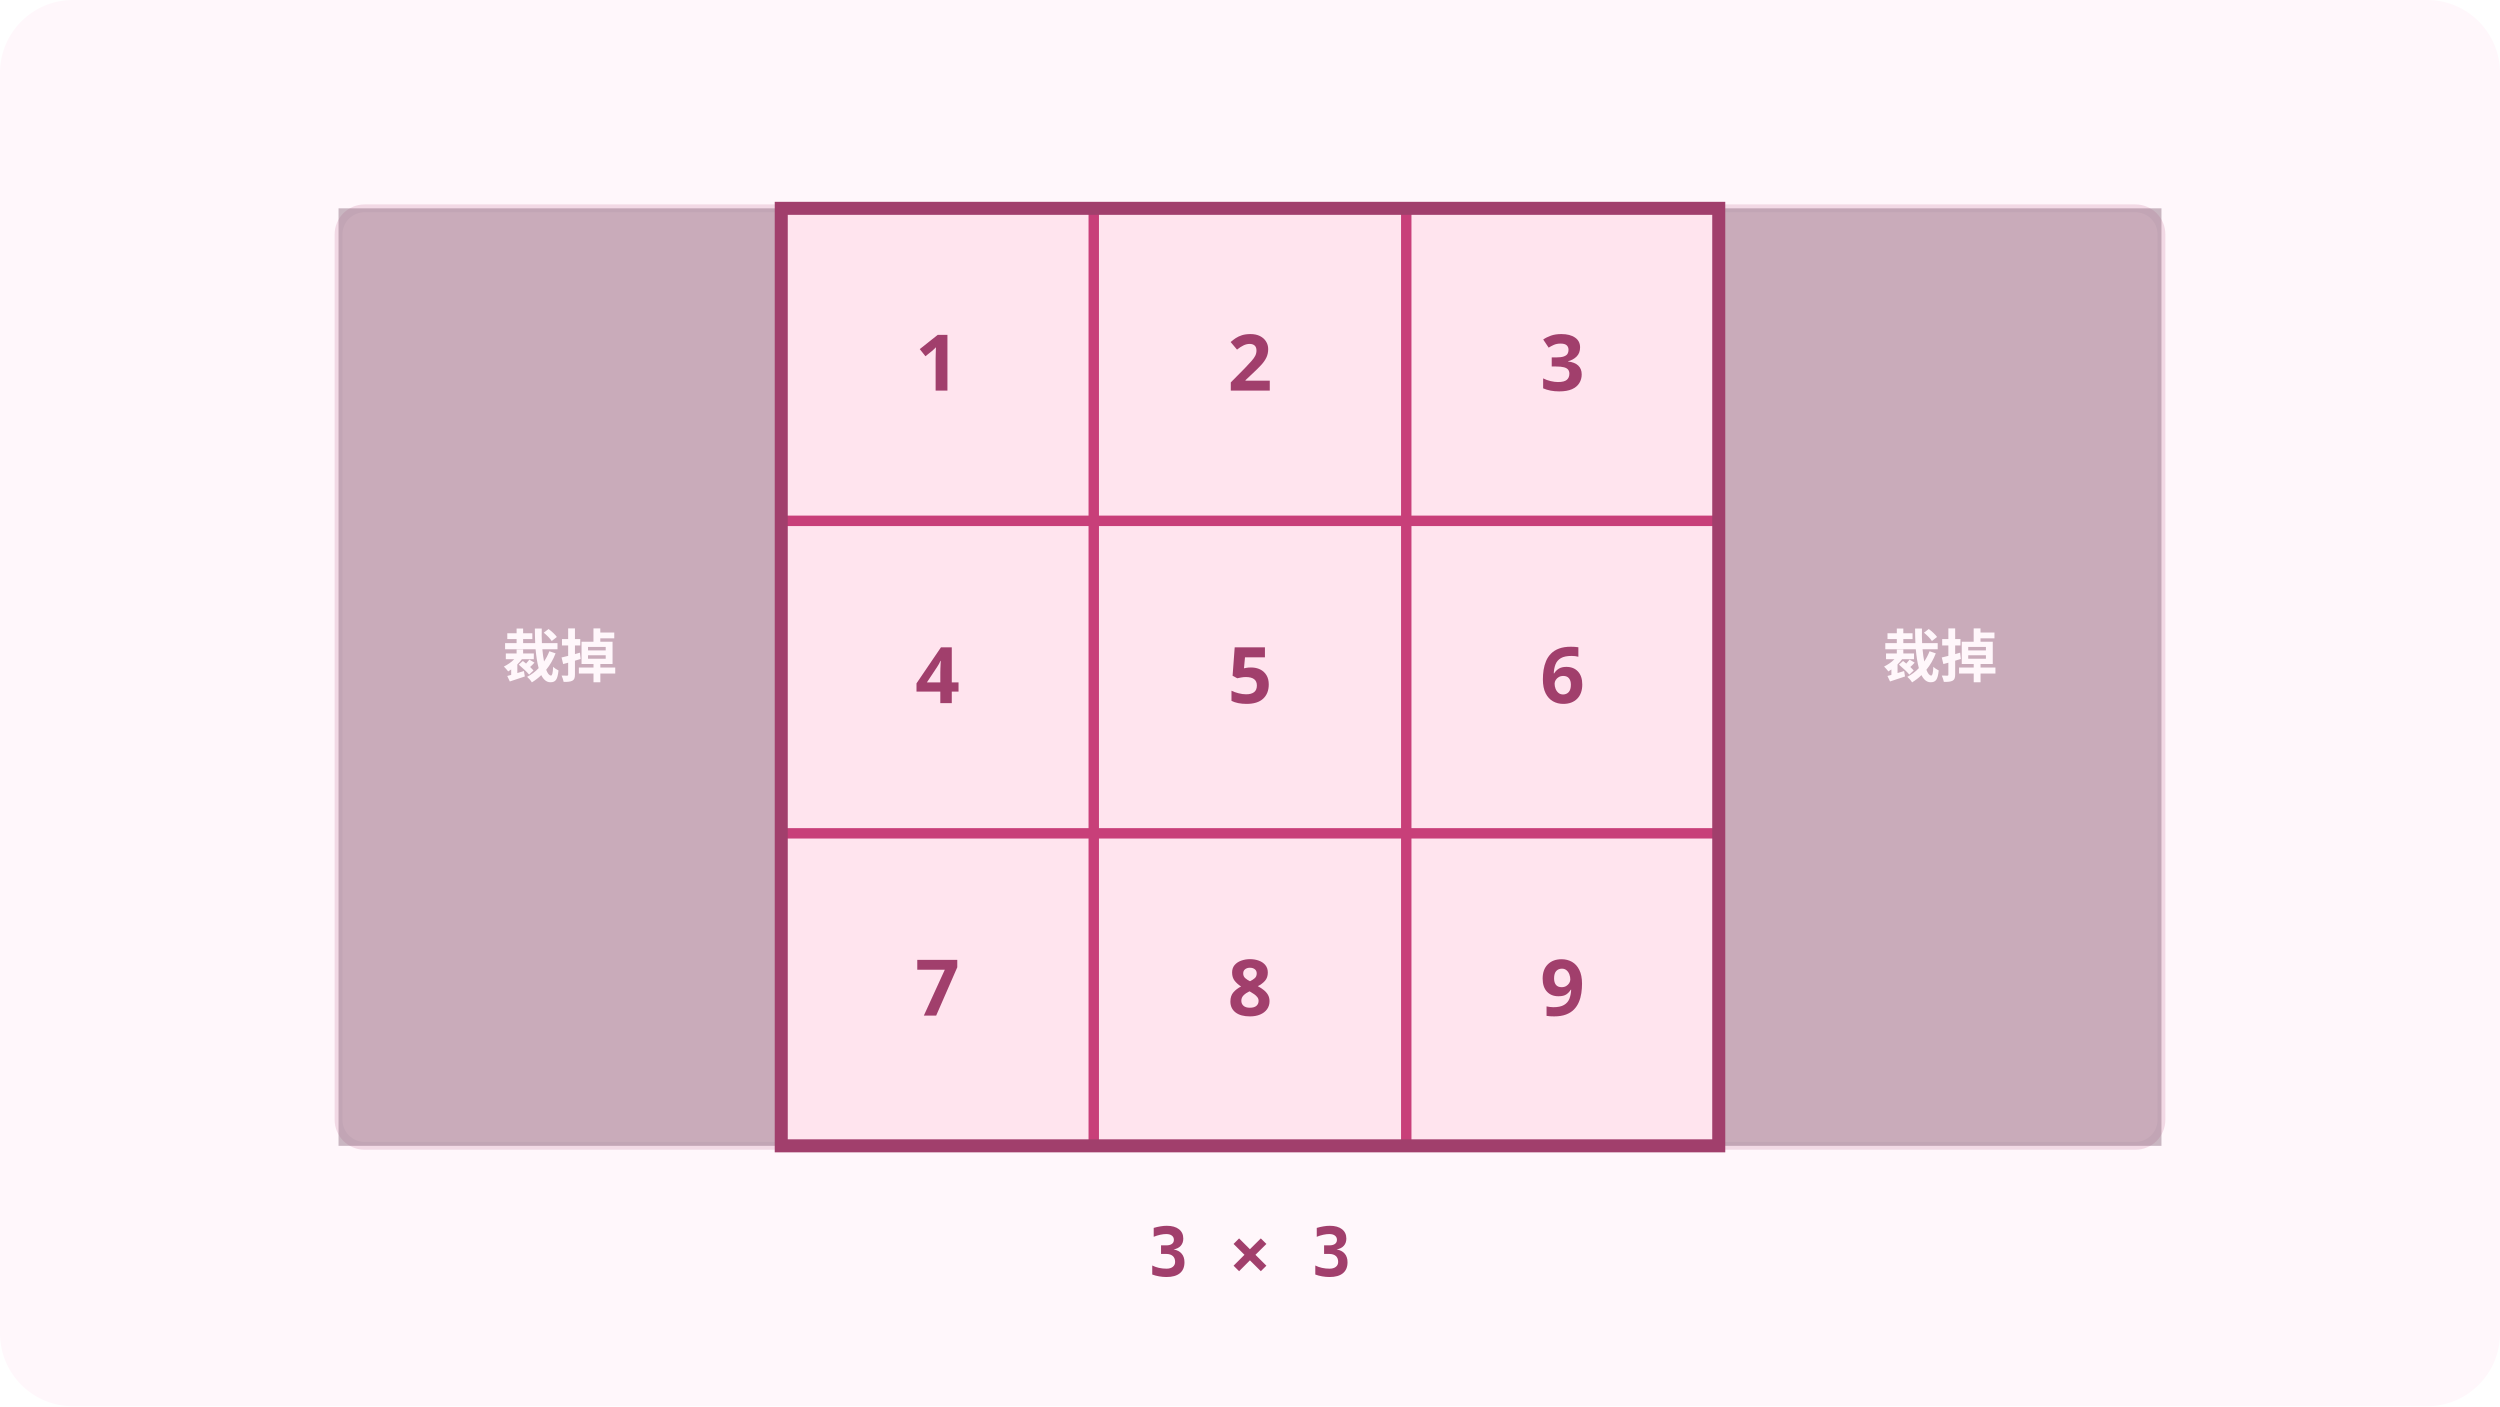
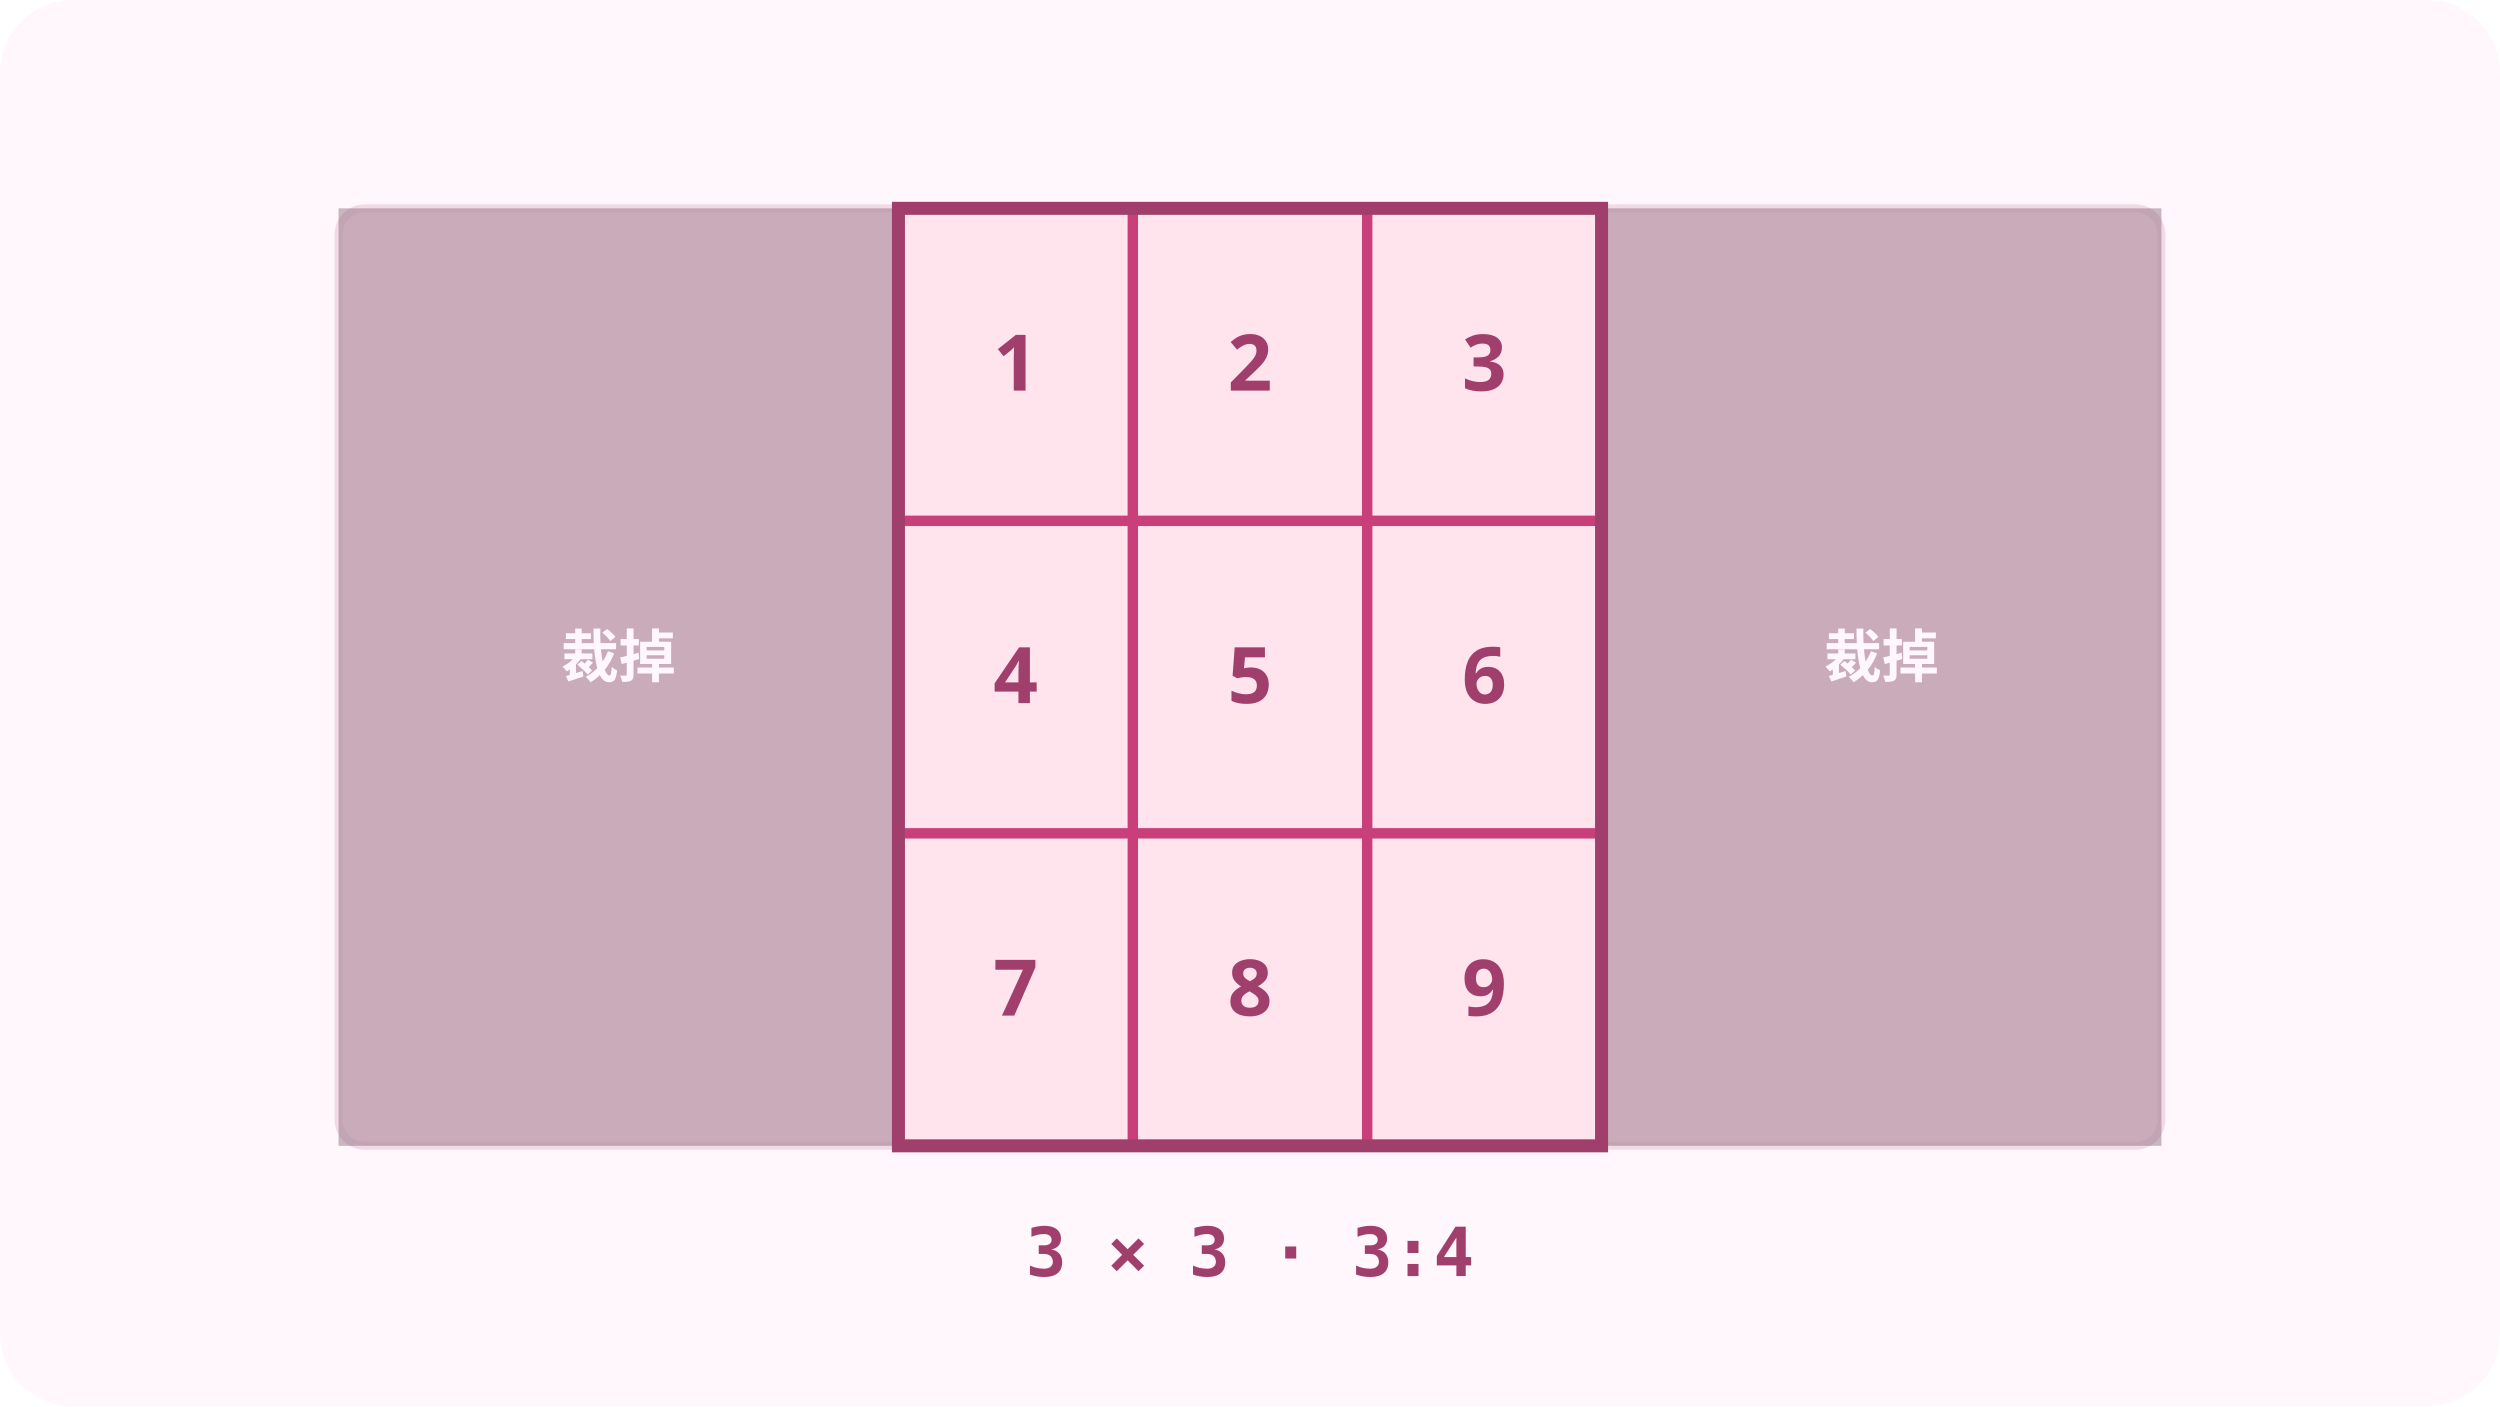
- <svg xmlns="http://www.w3.org/2000/svg" viewBox="0 0 960 540" role="img" aria-label="从图片中间切出的 3 × 3 正方形切片网格。">
+ <svg xmlns="http://www.w3.org/2000/svg" viewBox="0 0 960 540" role="img" aria-label="从图片中间切出的 3 × 3 网格，每张切片都是 3:4。">
  <rect width="960" height="540" rx="28" fill="#fff7fb" />
  <rect x="130" y="80" width="700" height="360" rx="10" fill="#ffe4ee" stroke="#f2d9e5" stroke-width="3" />
-   <rect x="130" y="80" width="170.0" height="360" fill="#876579" opacity="0.45" />
-   <rect x="660.0" y="80" width="170.0" height="360" fill="#876579" opacity="0.45" />
-   <text x="215.0" y="260.0" fill="#fff7fb" font-size="22" font-weight="800" text-anchor="middle" font-family="system-ui,'PingFang SC','Noto Sans SC','Hiragino Sans',sans-serif">裁掉</text>
-   <text x="745.0" y="260.0" fill="#fff7fb" font-size="22" font-weight="800" text-anchor="middle" font-family="system-ui,'PingFang SC','Noto Sans SC','Hiragino Sans',sans-serif">裁掉</text>
-   <line x1="420.0" y1="80" x2="420.0" y2="440" stroke="#c83f79" stroke-width="4" stroke-linecap="round" />
-   <line x1="300.0" y1="200.0" x2="660.0" y2="200.0" stroke="#c83f79" stroke-width="4" stroke-linecap="round" />
-   <line x1="540.0" y1="80" x2="540.0" y2="440" stroke="#c83f79" stroke-width="4" stroke-linecap="round" />
-   <line x1="300.0" y1="320.0" x2="660.0" y2="320.0" stroke="#c83f79" stroke-width="4" stroke-linecap="round" />
-   <rect x="300.0" y="80" width="360" height="360" fill="none" stroke="#a13f6c" stroke-width="5" />
-   <text x="360.0" y="150.0" fill="#a13f6c" font-size="30" font-weight="800" text-anchor="middle" font-family="system-ui,'PingFang SC','Noto Sans SC','Hiragino Sans',sans-serif">1</text>
+   <rect x="130" y="80" width="215.0" height="360" fill="#876579" opacity="0.45" />
+   <rect x="615.0" y="80" width="215.0" height="360" fill="#876579" opacity="0.45" />
+   <text x="237.5" y="260.0" fill="#fff7fb" font-size="22" font-weight="800" text-anchor="middle" font-family="system-ui,'PingFang SC','Noto Sans SC','Hiragino Sans',sans-serif">裁掉</text>
+   <text x="722.5" y="260.0" fill="#fff7fb" font-size="22" font-weight="800" text-anchor="middle" font-family="system-ui,'PingFang SC','Noto Sans SC','Hiragino Sans',sans-serif">裁掉</text>
+   <line x1="435.0" y1="80" x2="435.0" y2="440" stroke="#c83f79" stroke-width="4" stroke-linecap="round" />
+   <line x1="345.0" y1="200.0" x2="615.0" y2="200.0" stroke="#c83f79" stroke-width="4" stroke-linecap="round" />
+   <line x1="525.0" y1="80" x2="525.0" y2="440" stroke="#c83f79" stroke-width="4" stroke-linecap="round" />
+   <line x1="345.0" y1="320.0" x2="615.0" y2="320.0" stroke="#c83f79" stroke-width="4" stroke-linecap="round" />
+   <rect x="345.0" y="80" width="270.0" height="360" fill="none" stroke="#a13f6c" stroke-width="5" />
+   <text x="390.0" y="150.0" fill="#a13f6c" font-size="30" font-weight="800" text-anchor="middle" font-family="system-ui,'PingFang SC','Noto Sans SC','Hiragino Sans',sans-serif">1</text>
  <text x="480.0" y="150.0" fill="#a13f6c" font-size="30" font-weight="800" text-anchor="middle" font-family="system-ui,'PingFang SC','Noto Sans SC','Hiragino Sans',sans-serif">2</text>
-   <text x="600.0" y="150.0" fill="#a13f6c" font-size="30" font-weight="800" text-anchor="middle" font-family="system-ui,'PingFang SC','Noto Sans SC','Hiragino Sans',sans-serif">3</text>
-   <text x="360.0" y="270.0" fill="#a13f6c" font-size="30" font-weight="800" text-anchor="middle" font-family="system-ui,'PingFang SC','Noto Sans SC','Hiragino Sans',sans-serif">4</text>
+   <text x="570.0" y="150.0" fill="#a13f6c" font-size="30" font-weight="800" text-anchor="middle" font-family="system-ui,'PingFang SC','Noto Sans SC','Hiragino Sans',sans-serif">3</text>
+   <text x="390.0" y="270.0" fill="#a13f6c" font-size="30" font-weight="800" text-anchor="middle" font-family="system-ui,'PingFang SC','Noto Sans SC','Hiragino Sans',sans-serif">4</text>
  <text x="480.0" y="270.0" fill="#a13f6c" font-size="30" font-weight="800" text-anchor="middle" font-family="system-ui,'PingFang SC','Noto Sans SC','Hiragino Sans',sans-serif">5</text>
-   <text x="600.0" y="270.0" fill="#a13f6c" font-size="30" font-weight="800" text-anchor="middle" font-family="system-ui,'PingFang SC','Noto Sans SC','Hiragino Sans',sans-serif">6</text>
-   <text x="360.0" y="390.0" fill="#a13f6c" font-size="30" font-weight="800" text-anchor="middle" font-family="system-ui,'PingFang SC','Noto Sans SC','Hiragino Sans',sans-serif">7</text>
+   <text x="570.0" y="270.0" fill="#a13f6c" font-size="30" font-weight="800" text-anchor="middle" font-family="system-ui,'PingFang SC','Noto Sans SC','Hiragino Sans',sans-serif">6</text>
+   <text x="390.0" y="390.0" fill="#a13f6c" font-size="30" font-weight="800" text-anchor="middle" font-family="system-ui,'PingFang SC','Noto Sans SC','Hiragino Sans',sans-serif">7</text>
  <text x="480.0" y="390.0" fill="#a13f6c" font-size="30" font-weight="800" text-anchor="middle" font-family="system-ui,'PingFang SC','Noto Sans SC','Hiragino Sans',sans-serif">8</text>
-   <text x="600.0" y="390.0" fill="#a13f6c" font-size="30" font-weight="800" text-anchor="middle" font-family="system-ui,'PingFang SC','Noto Sans SC','Hiragino Sans',sans-serif">9</text>
-   <text x="480" y="490" fill="#a13f6c" font-size="26" font-weight="800" text-anchor="middle" font-family="ui-monospace,Menlo,Consolas,monospace">3 × 3</text>
+   <text x="570.0" y="390.0" fill="#a13f6c" font-size="30" font-weight="800" text-anchor="middle" font-family="system-ui,'PingFang SC','Noto Sans SC','Hiragino Sans',sans-serif">9</text>
+   <text x="480" y="490" fill="#a13f6c" font-size="26" font-weight="800" text-anchor="middle" font-family="ui-monospace,Menlo,Consolas,monospace">3 × 3 · 3:4</text>
</svg>
